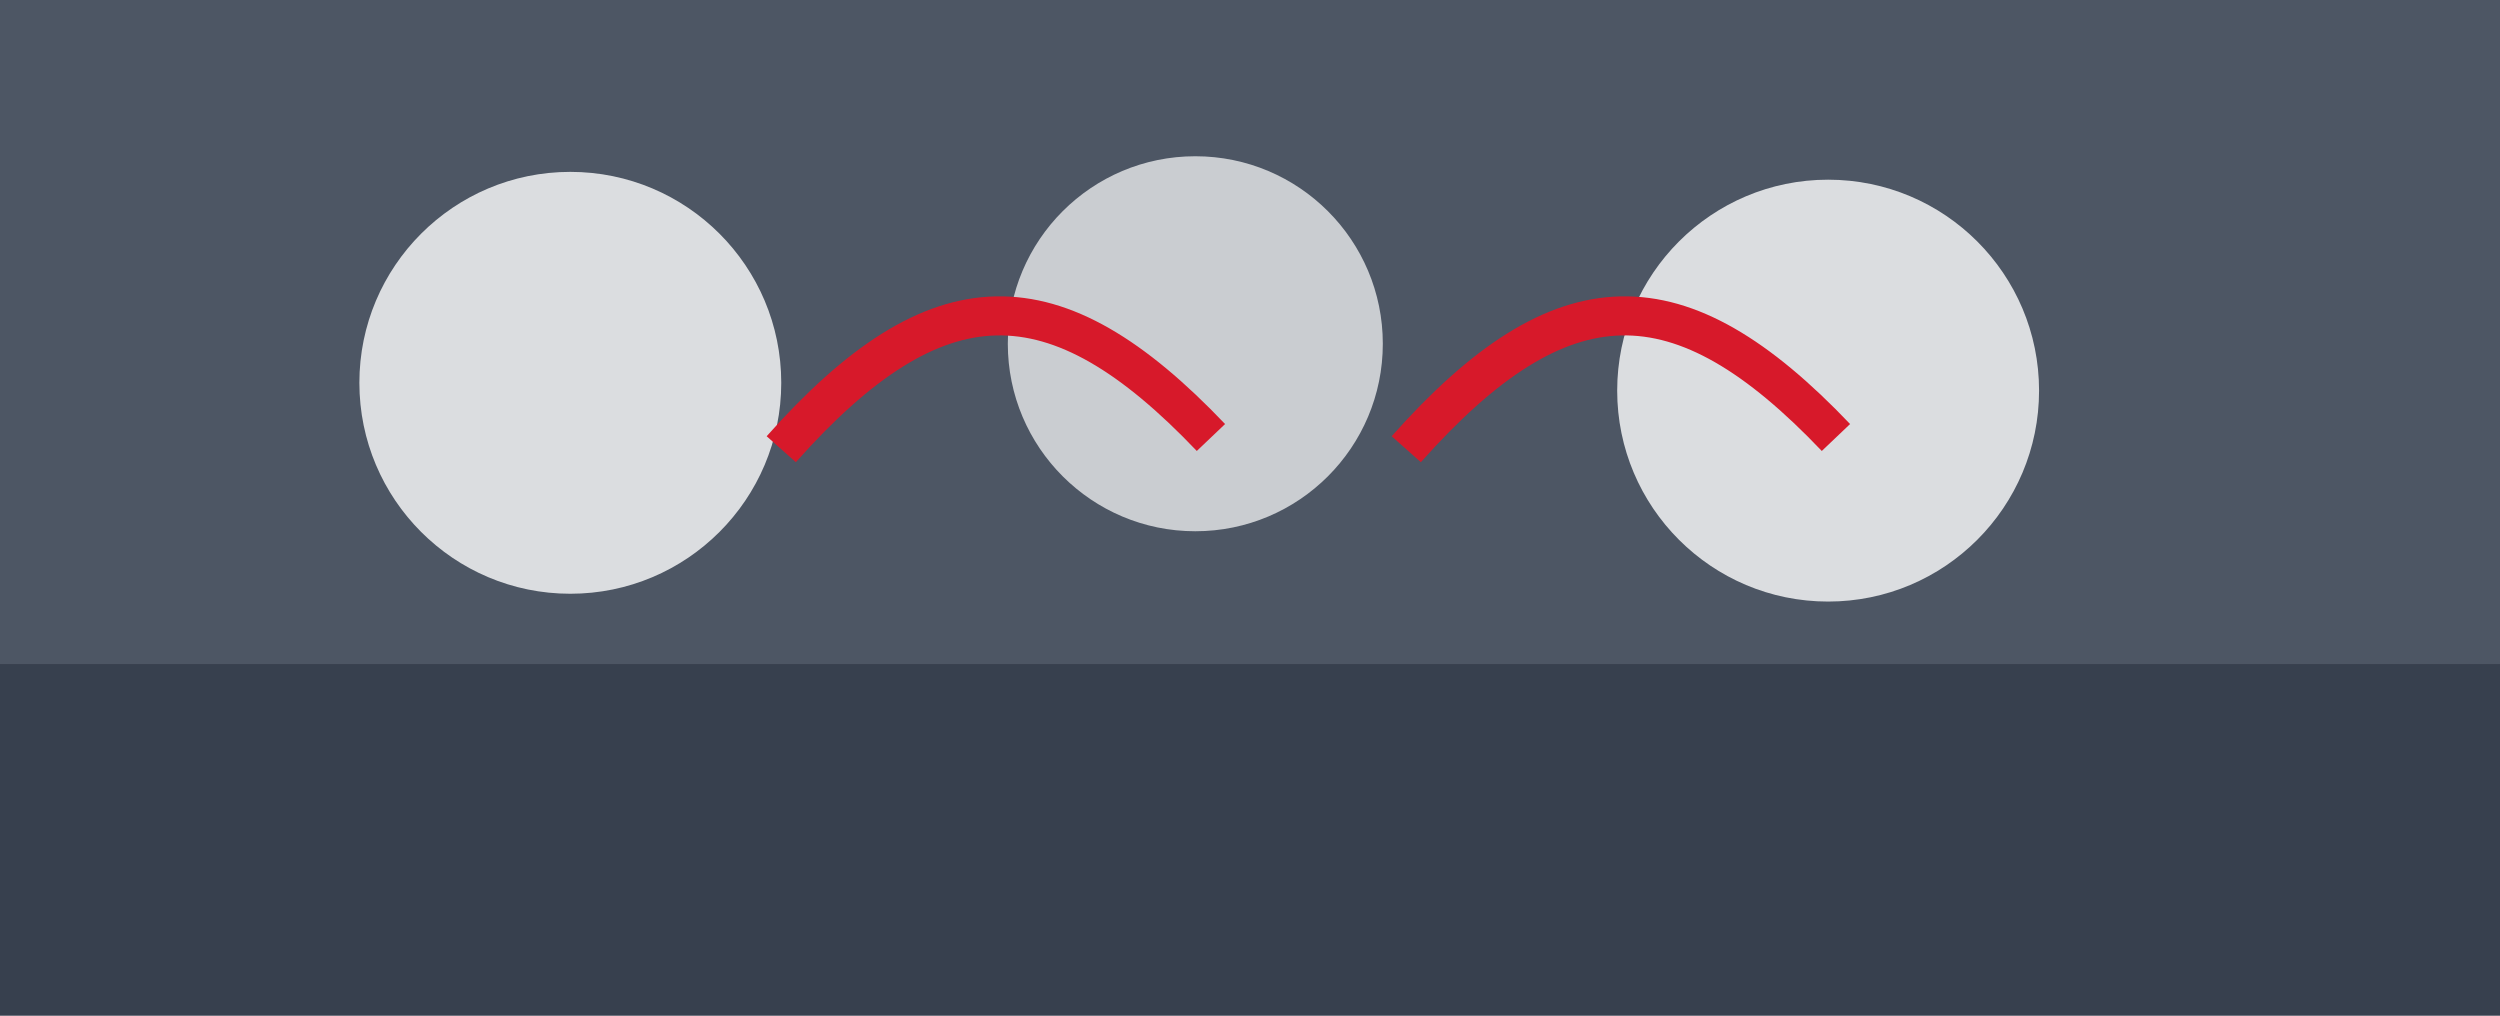
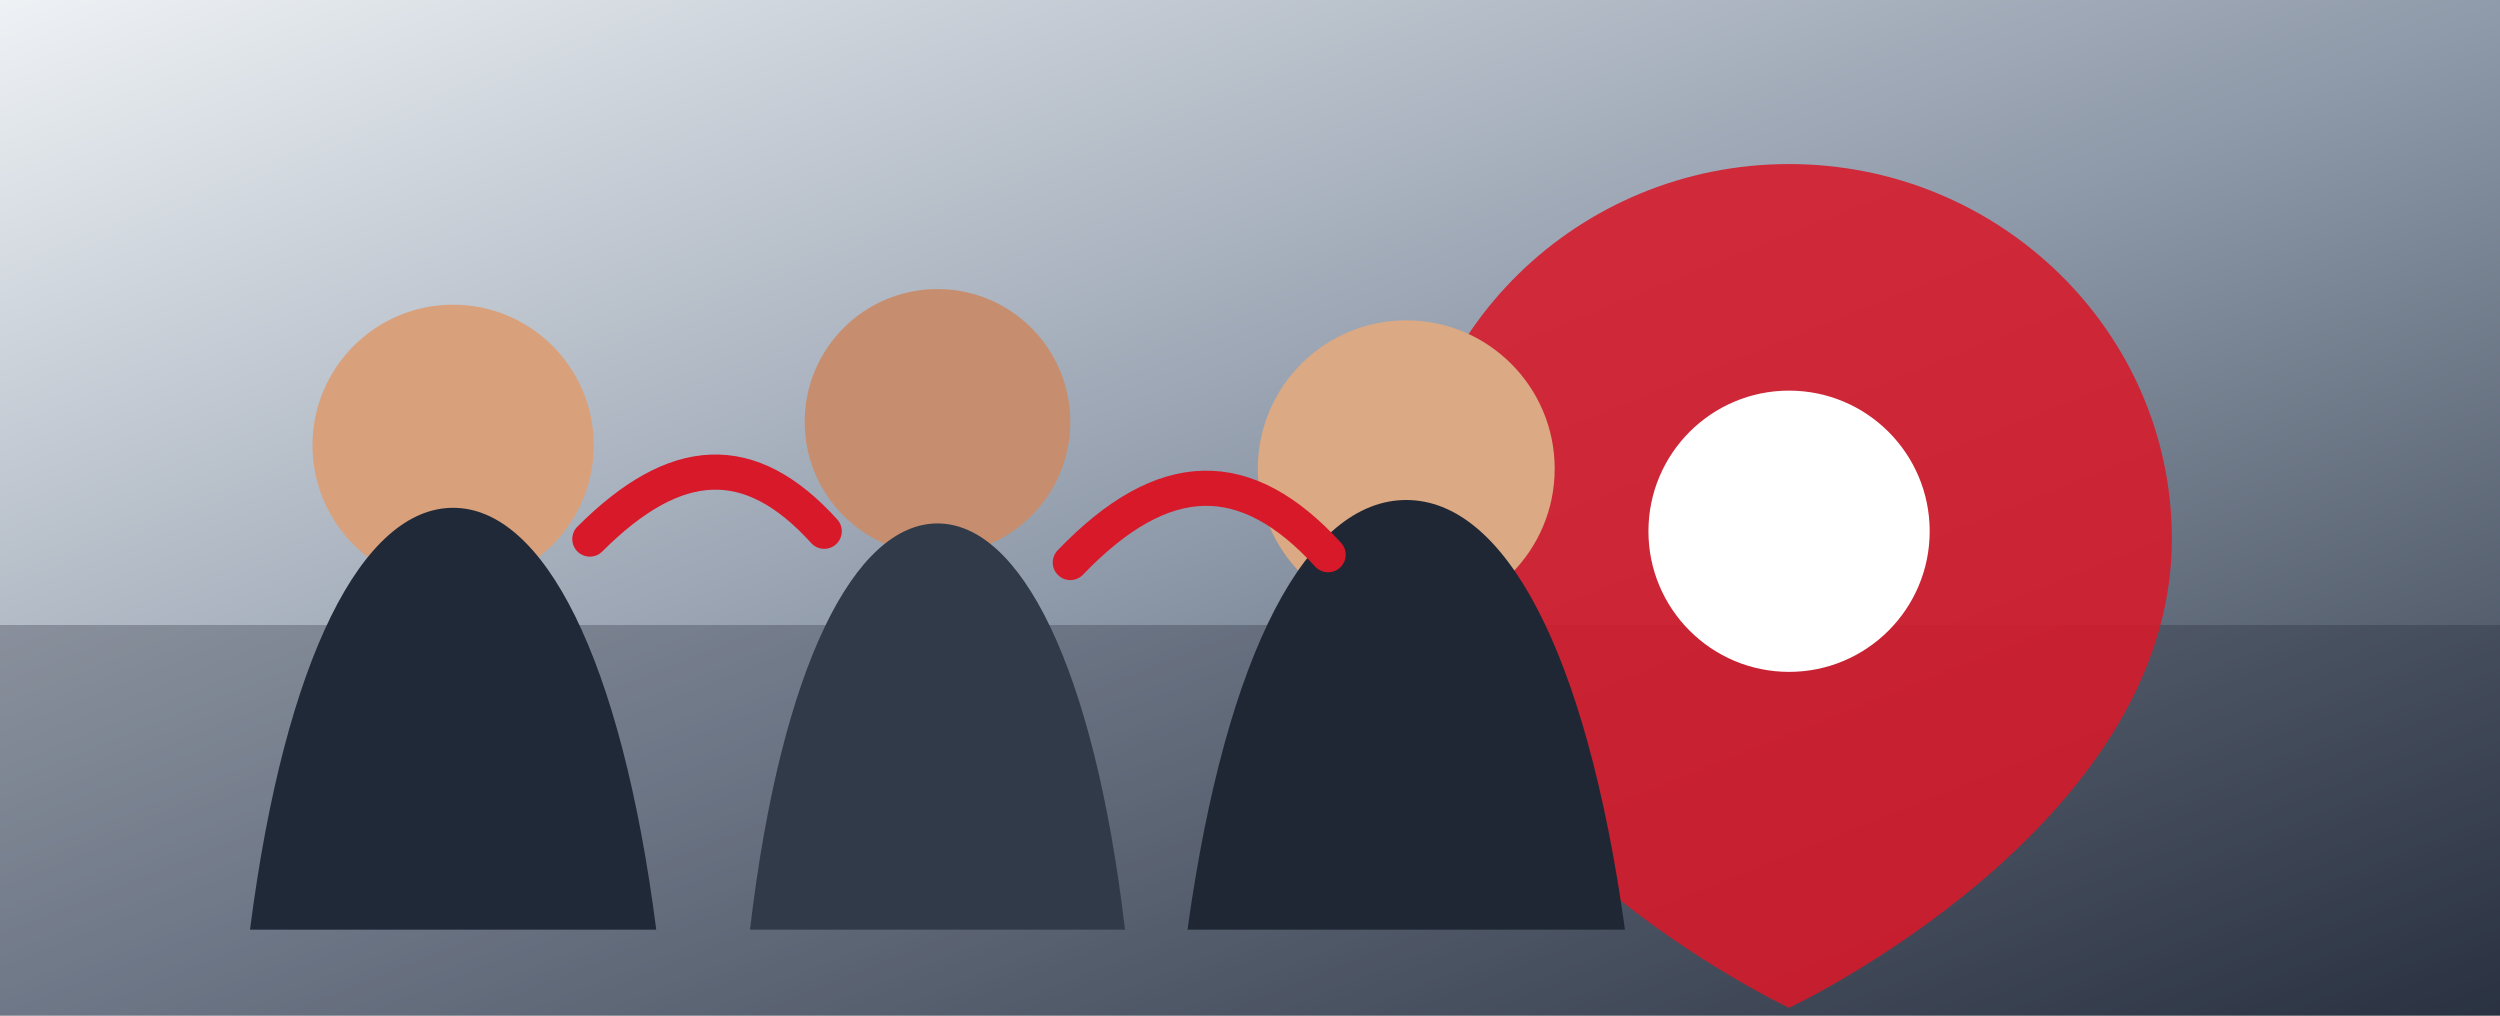
- <svg xmlns="http://www.w3.org/2000/svg" viewBox="0 0 640 260">
-   <rect width="640" height="260" fill="#4d5664" />
-   <circle cx="146" cy="98" r="54" fill="#fff" opacity=".8" />
-   <circle cx="306" cy="88" r="48" fill="#fff" opacity=".7" />
-   <circle cx="468" cy="100" r="54" fill="#fff" opacity=".8" />
-   <path d="M200 115 C240 70 270 70 310 112 M360 115 C400 70 430 70 470 112" fill="none" stroke="#d7192a" stroke-width="10" />
-   <rect y="170" width="640" height="90" fill="#111827" opacity=".36" />
+ <svg xmlns="http://www.w3.org/2000/svg" viewBox="0 0 640 260" role="img" aria-label="Find a chapter business group">
+   <defs>
+     <linearGradient id="bg" x1="0" y1="0" x2="1" y2="1">
+       <stop offset="0" stop-color="#eef2f5" />
+       <stop offset=".5" stop-color="#8f9aaa" />
+       <stop offset="1" stop-color="#2f3948" />
+     </linearGradient>
+   </defs>
+   <rect width="640" height="260" fill="url(#bg)" />
+   <rect y="160" width="640" height="100" fill="#1b222d" opacity=".28" />
+   <path d="M458 42c-54 0-98 43-98 96 0 74 98 120 98 120s98-46 98-120c0-53-44-96-98-96z" fill="#d7192a" opacity=".88" />
+   <circle cx="458" cy="136" r="36" fill="#ffffff" />
+   <g transform="translate(46 58)">
+     <circle cx="70" cy="56" r="36" fill="#d8a17b" />
+     <path d="M18 180c9-70 29-108 52-108s43 38 52 108z" fill="#202938" />
+     <circle cx="194" cy="50" r="34" fill="#c68e6e" />
+     <path d="M146 180c8-68 27-104 48-104s40 36 48 104z" fill="#303a49" />
+     <circle cx="314" cy="62" r="38" fill="#dba983" />
+     <path d="M258 180c10-72 31-110 56-110s46 38 56 110z" fill="#1f2734" />
+     <path d="M105 80c22-22 41-23 60-2M228 86c24-25 45-25 66-2" fill="none" stroke="#d7192a" stroke-width="9" stroke-linecap="round" />
+   </g>
</svg>
